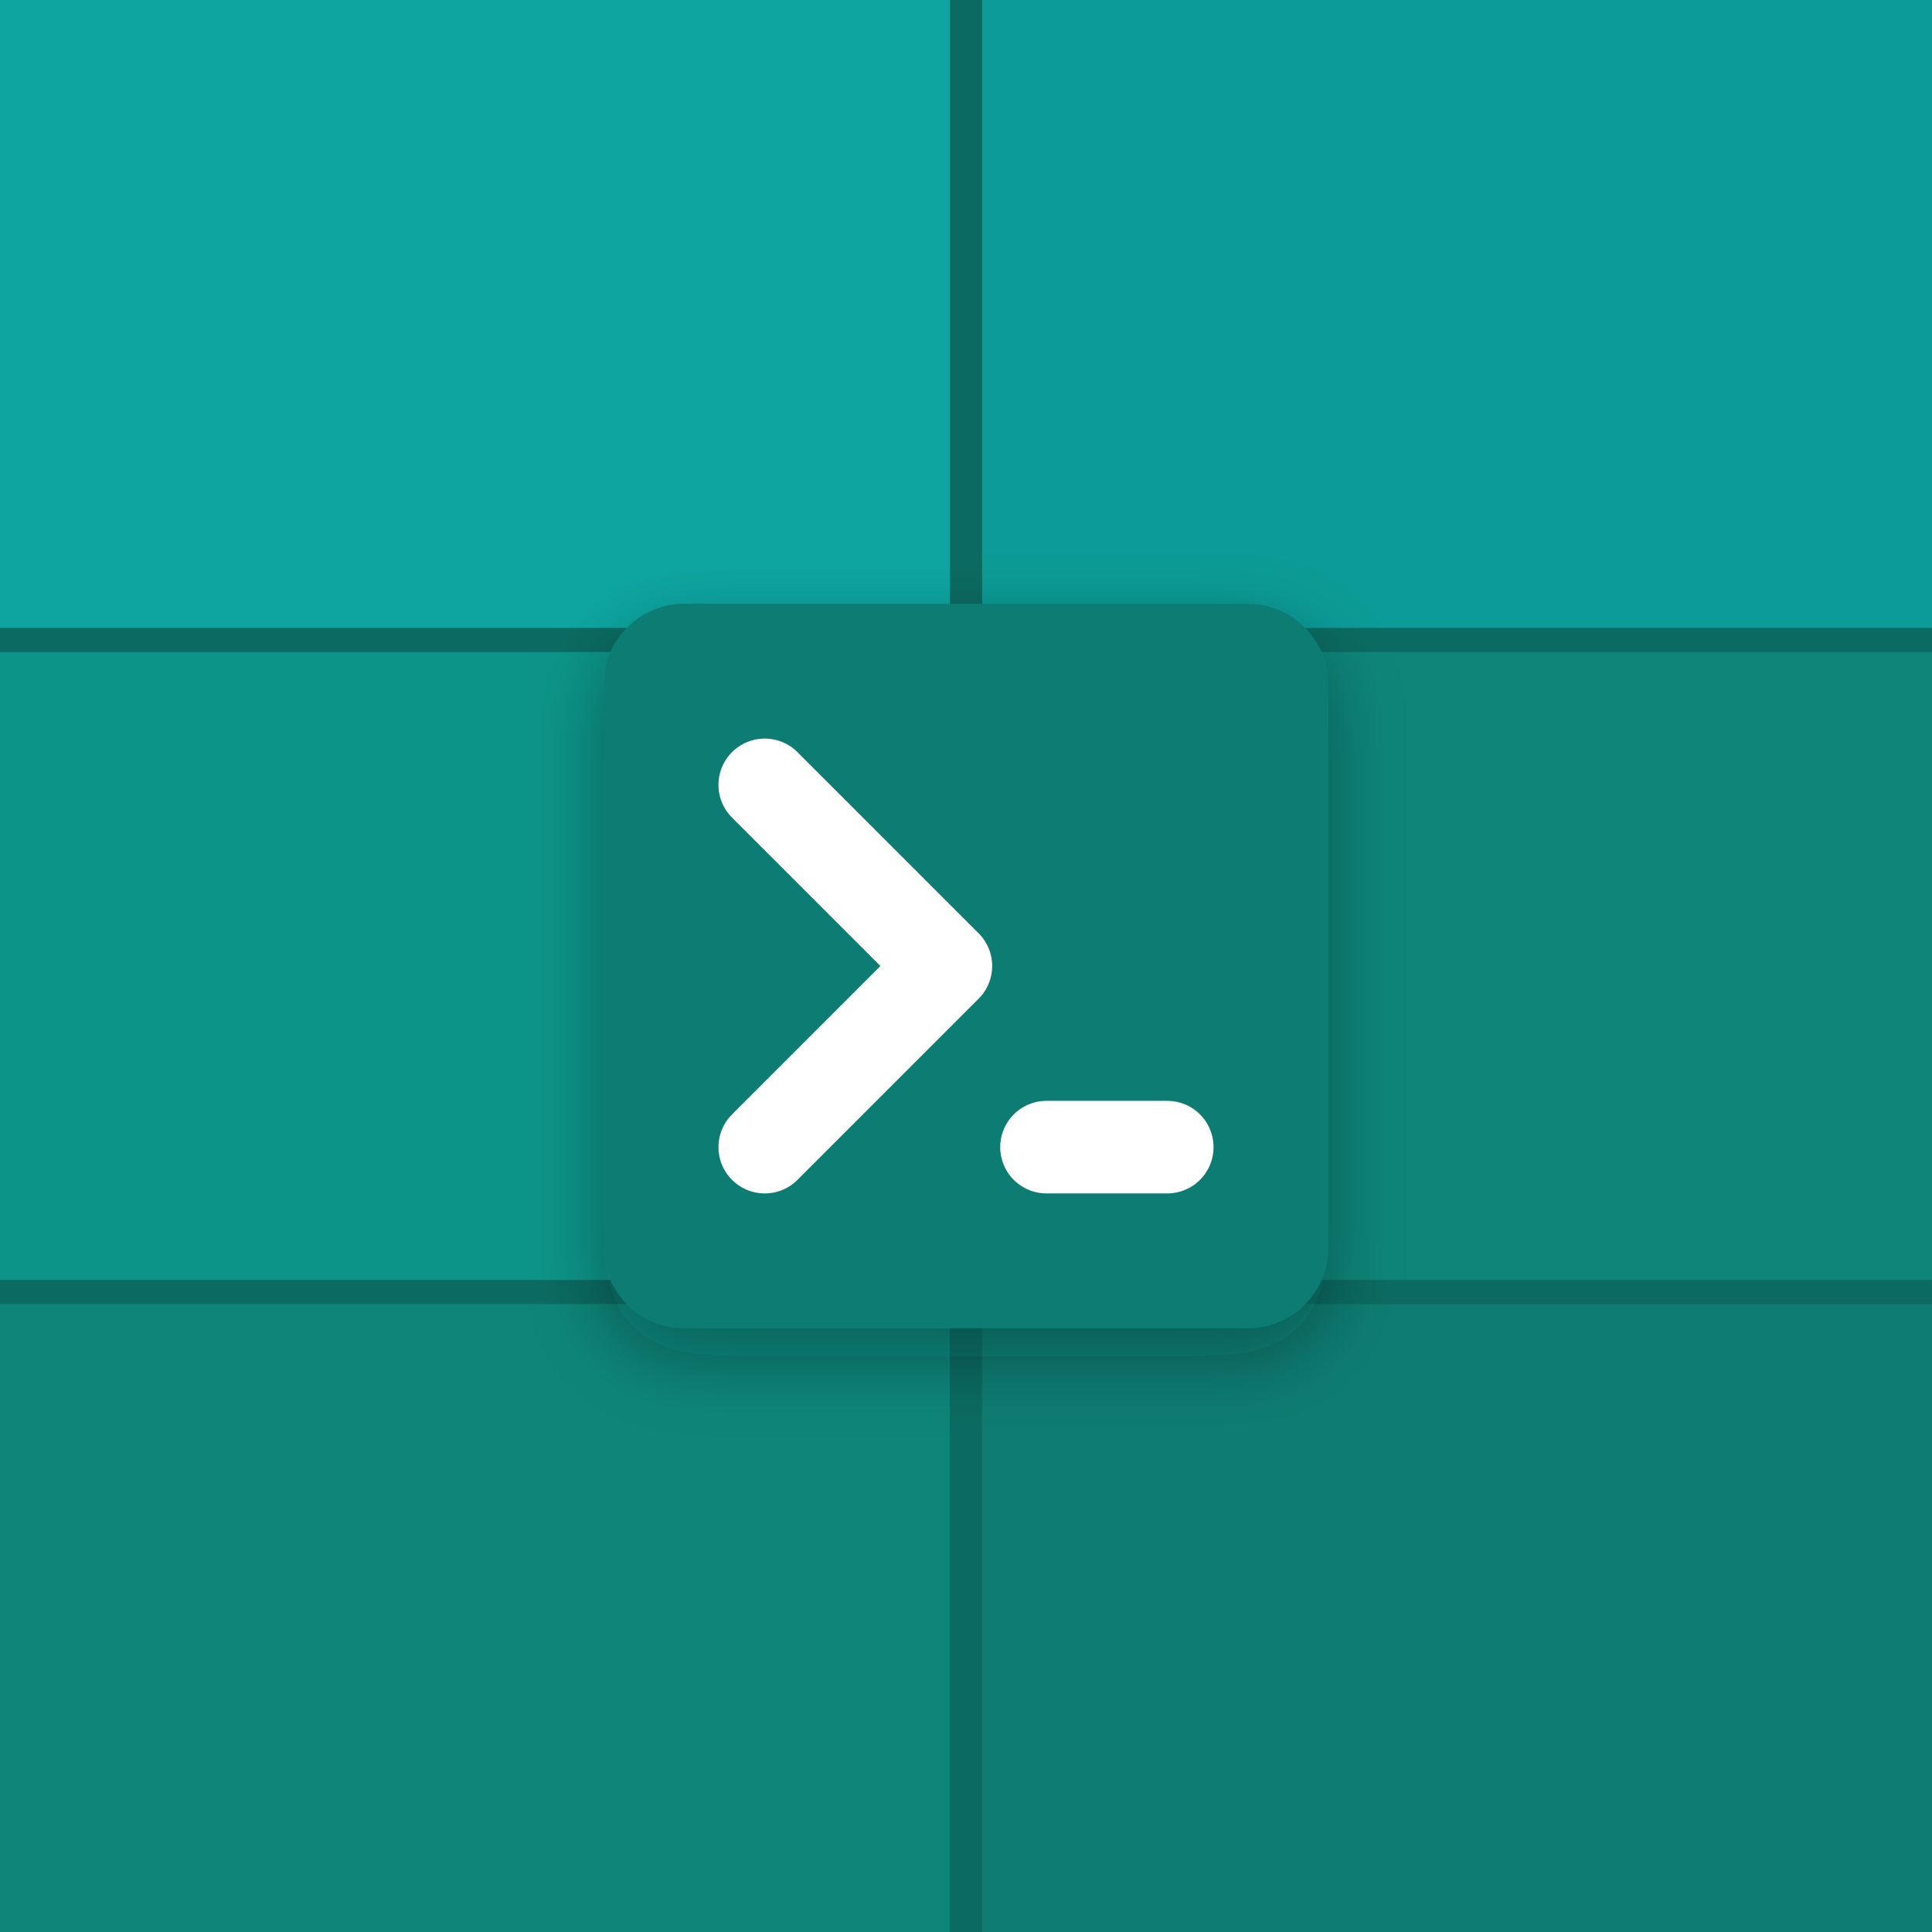
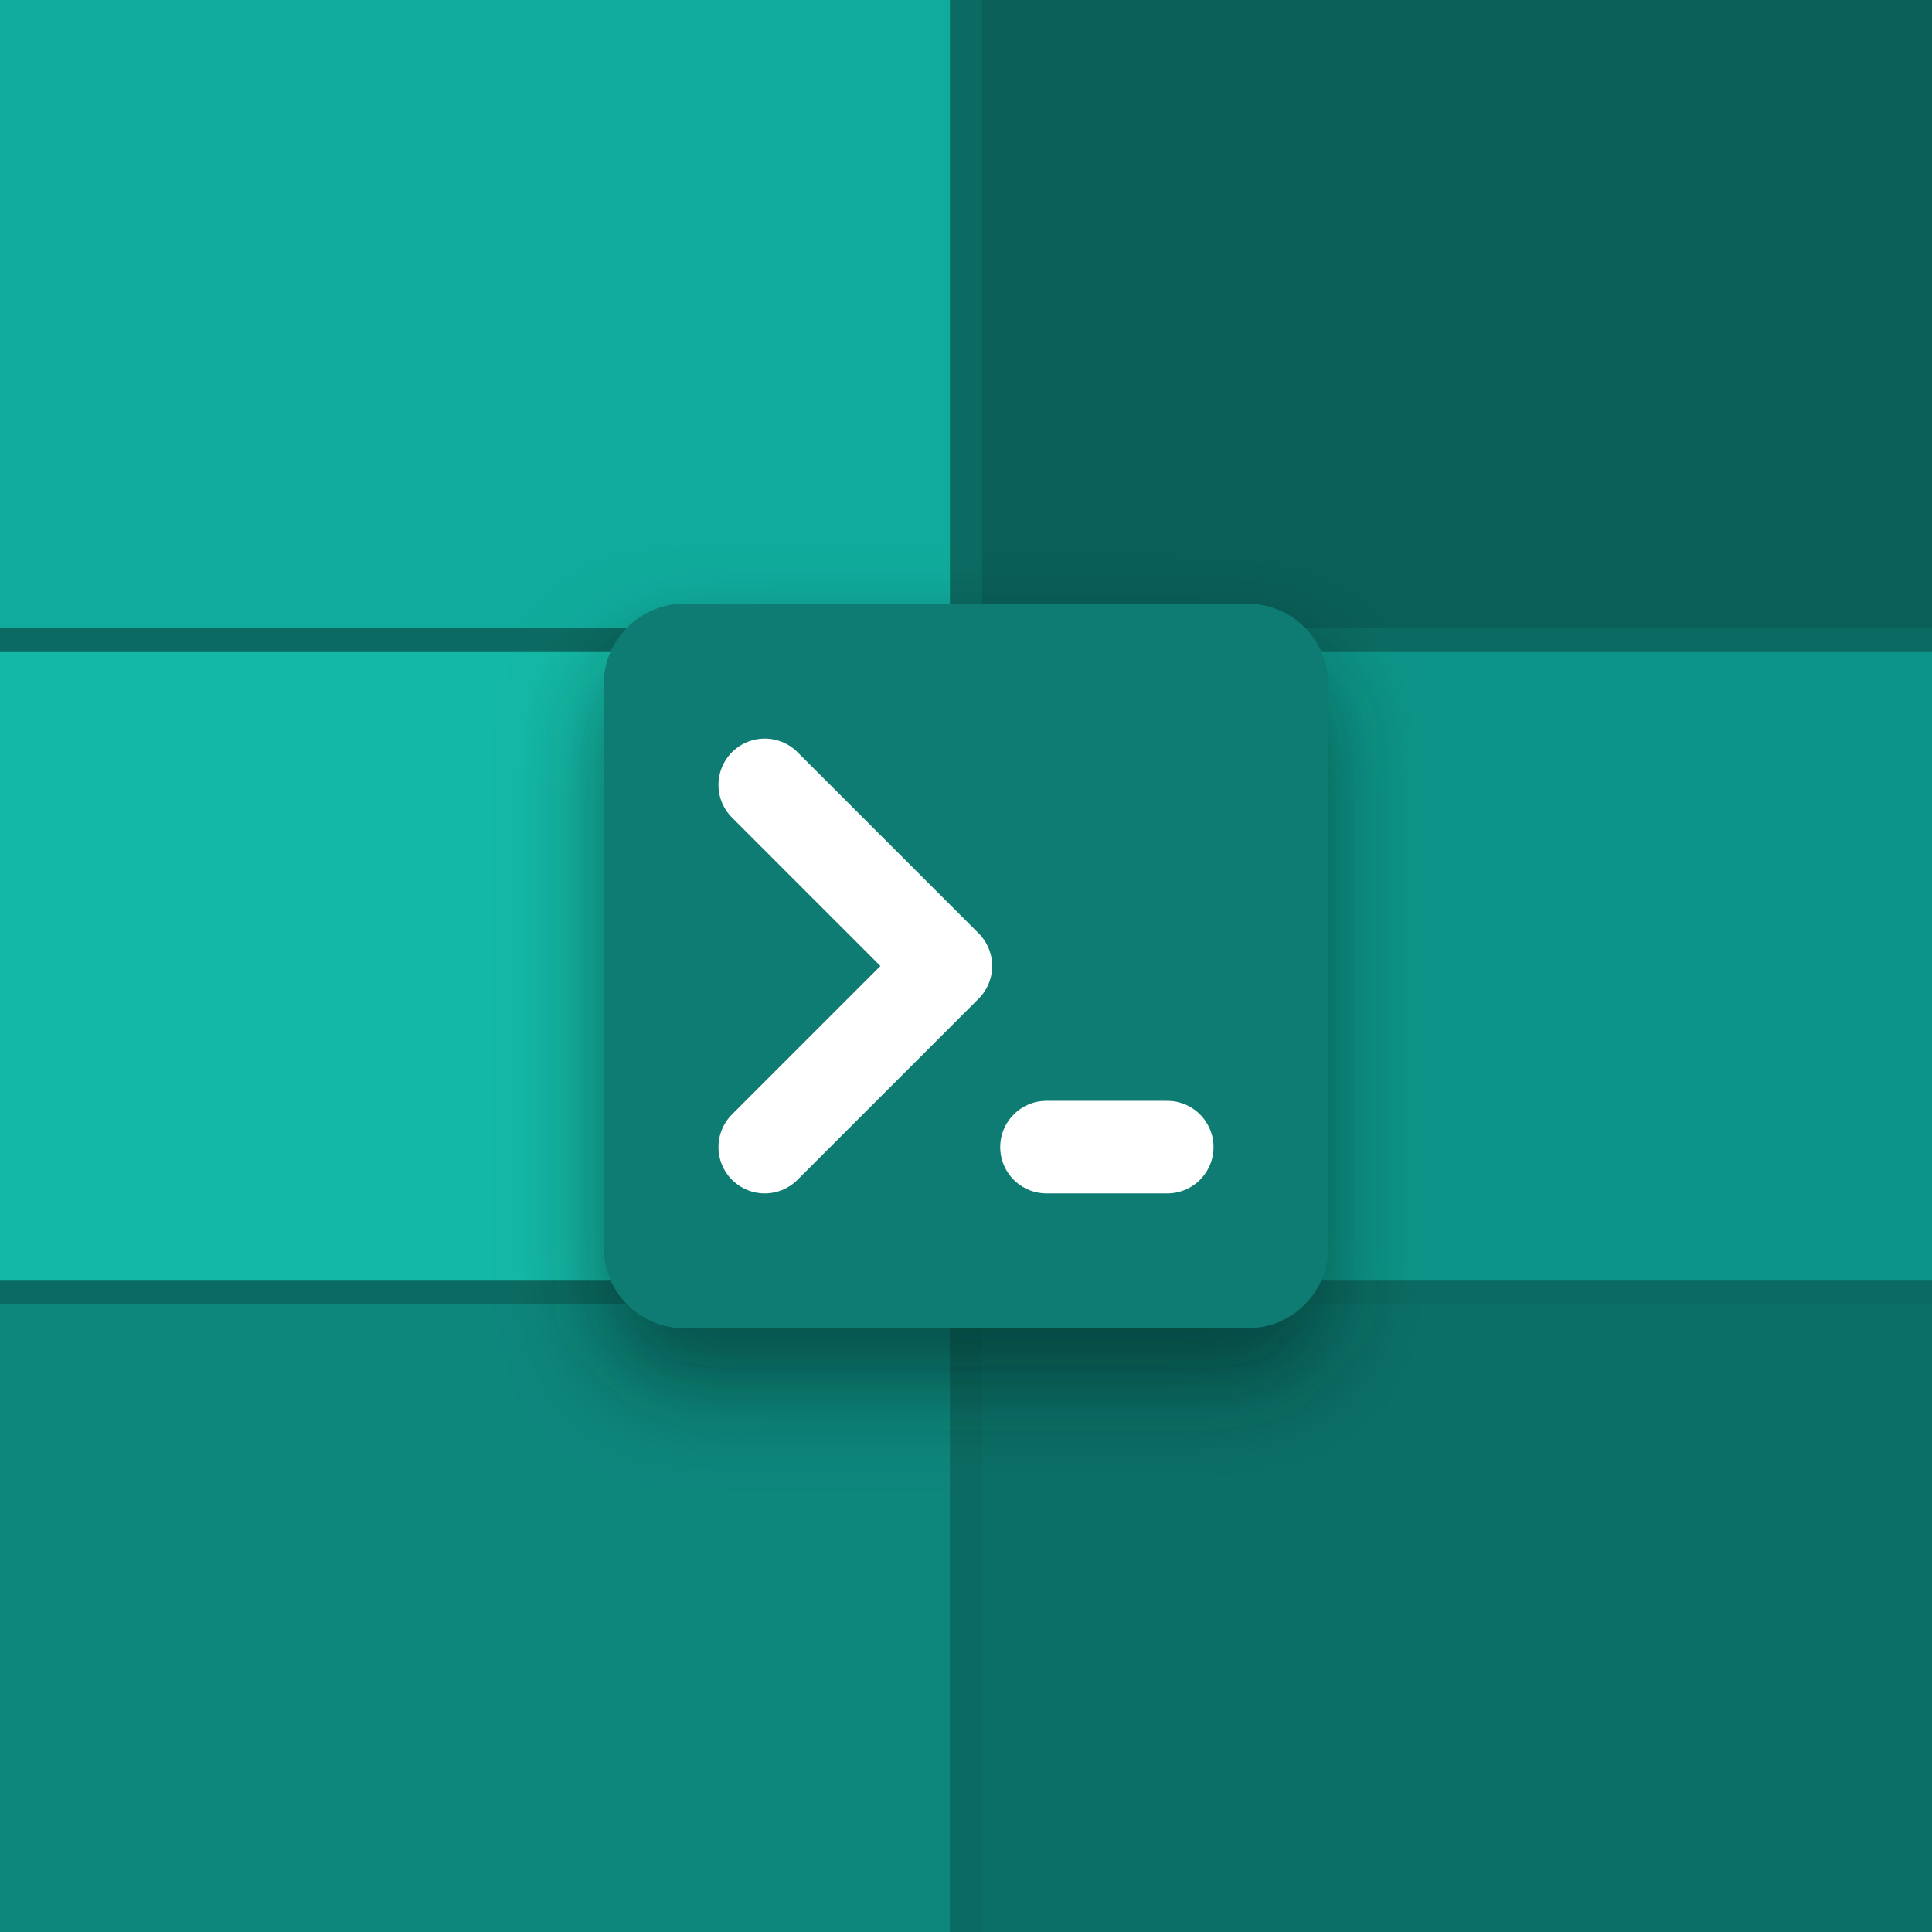
<svg xmlns="http://www.w3.org/2000/svg" width="1024" height="1024" viewBox="0 0 48 48">
  <defs>
-     <filter id="badgeShadowOpaque" x="-30%" y="-30%" width="160%" height="160%">
-       <feDropShadow dx="0" dy="0.7" stdDeviation="0.9" flood-color="#04191A" flood-opacity="0.34" />
+     <filter id="softShadowOpaque" x="-40%" y="-40%" width="180%" height="180%">
+       <feGaussianBlur stdDeviation="1.15" />
    </filter>
  </defs>
  <rect x="0" y="0" width="48" height="48" fill="#0B6B62" />
-   <rect x="0" y="0" width="23.6" height="15.6" fill="#0EA5A0" />
-   <rect x="24.4" y="0" width="23.6" height="15.6" fill="#0C9B96" />
-   <rect x="0" y="16.2" width="23.6" height="15.6" fill="#0D9488" />
-   <rect x="24.4" y="16.2" width="23.6" height="15.6" fill="#0E8579" />
-   <rect x="0" y="32.4" width="23.6" height="15.6" fill="#0E8579" />
-   <rect x="24.4" y="32.4" width="23.6" height="15.6" fill="#0E7C72" />
-   <rect x="15" y="15" width="18" height="18" rx="2" fill="#0E7C72" filter="url(#badgeShadowOpaque)" />
+   <rect x="0" y="0" width="23.6" height="15.6" fill="#10AB9C" />
+   <rect x="24.4" y="0" width="23.6" height="15.6" fill="#0A5F59" />
+   <rect x="0" y="16.2" width="23.6" height="15.6" fill="#14B8A6" />
+   <rect x="24.4" y="16.2" width="23.6" height="15.6" fill="#0D9488" />
+   <rect x="0" y="32.4" width="23.6" height="15.6" fill="#0D867C" />
+   <rect x="24.4" y="32.4" width="23.6" height="15.6" fill="#0B6F67" />
+   <rect x="15" y="16.3" width="18" height="18" rx="2" fill="#04211E" opacity="0.55" filter="url(#softShadowOpaque)" />
+   <rect x="15" y="15" width="18" height="18" rx="2" fill="#0E7C72" />
  <g stroke="#FFFFFF" stroke-width="2.3" stroke-linecap="round" stroke-linejoin="round" fill="none">
    <path d="M 19 19.5 L 23.5 24 L 19 28.5" />
    <path d="M 26 28.5 H 29" />
  </g>
</svg>
